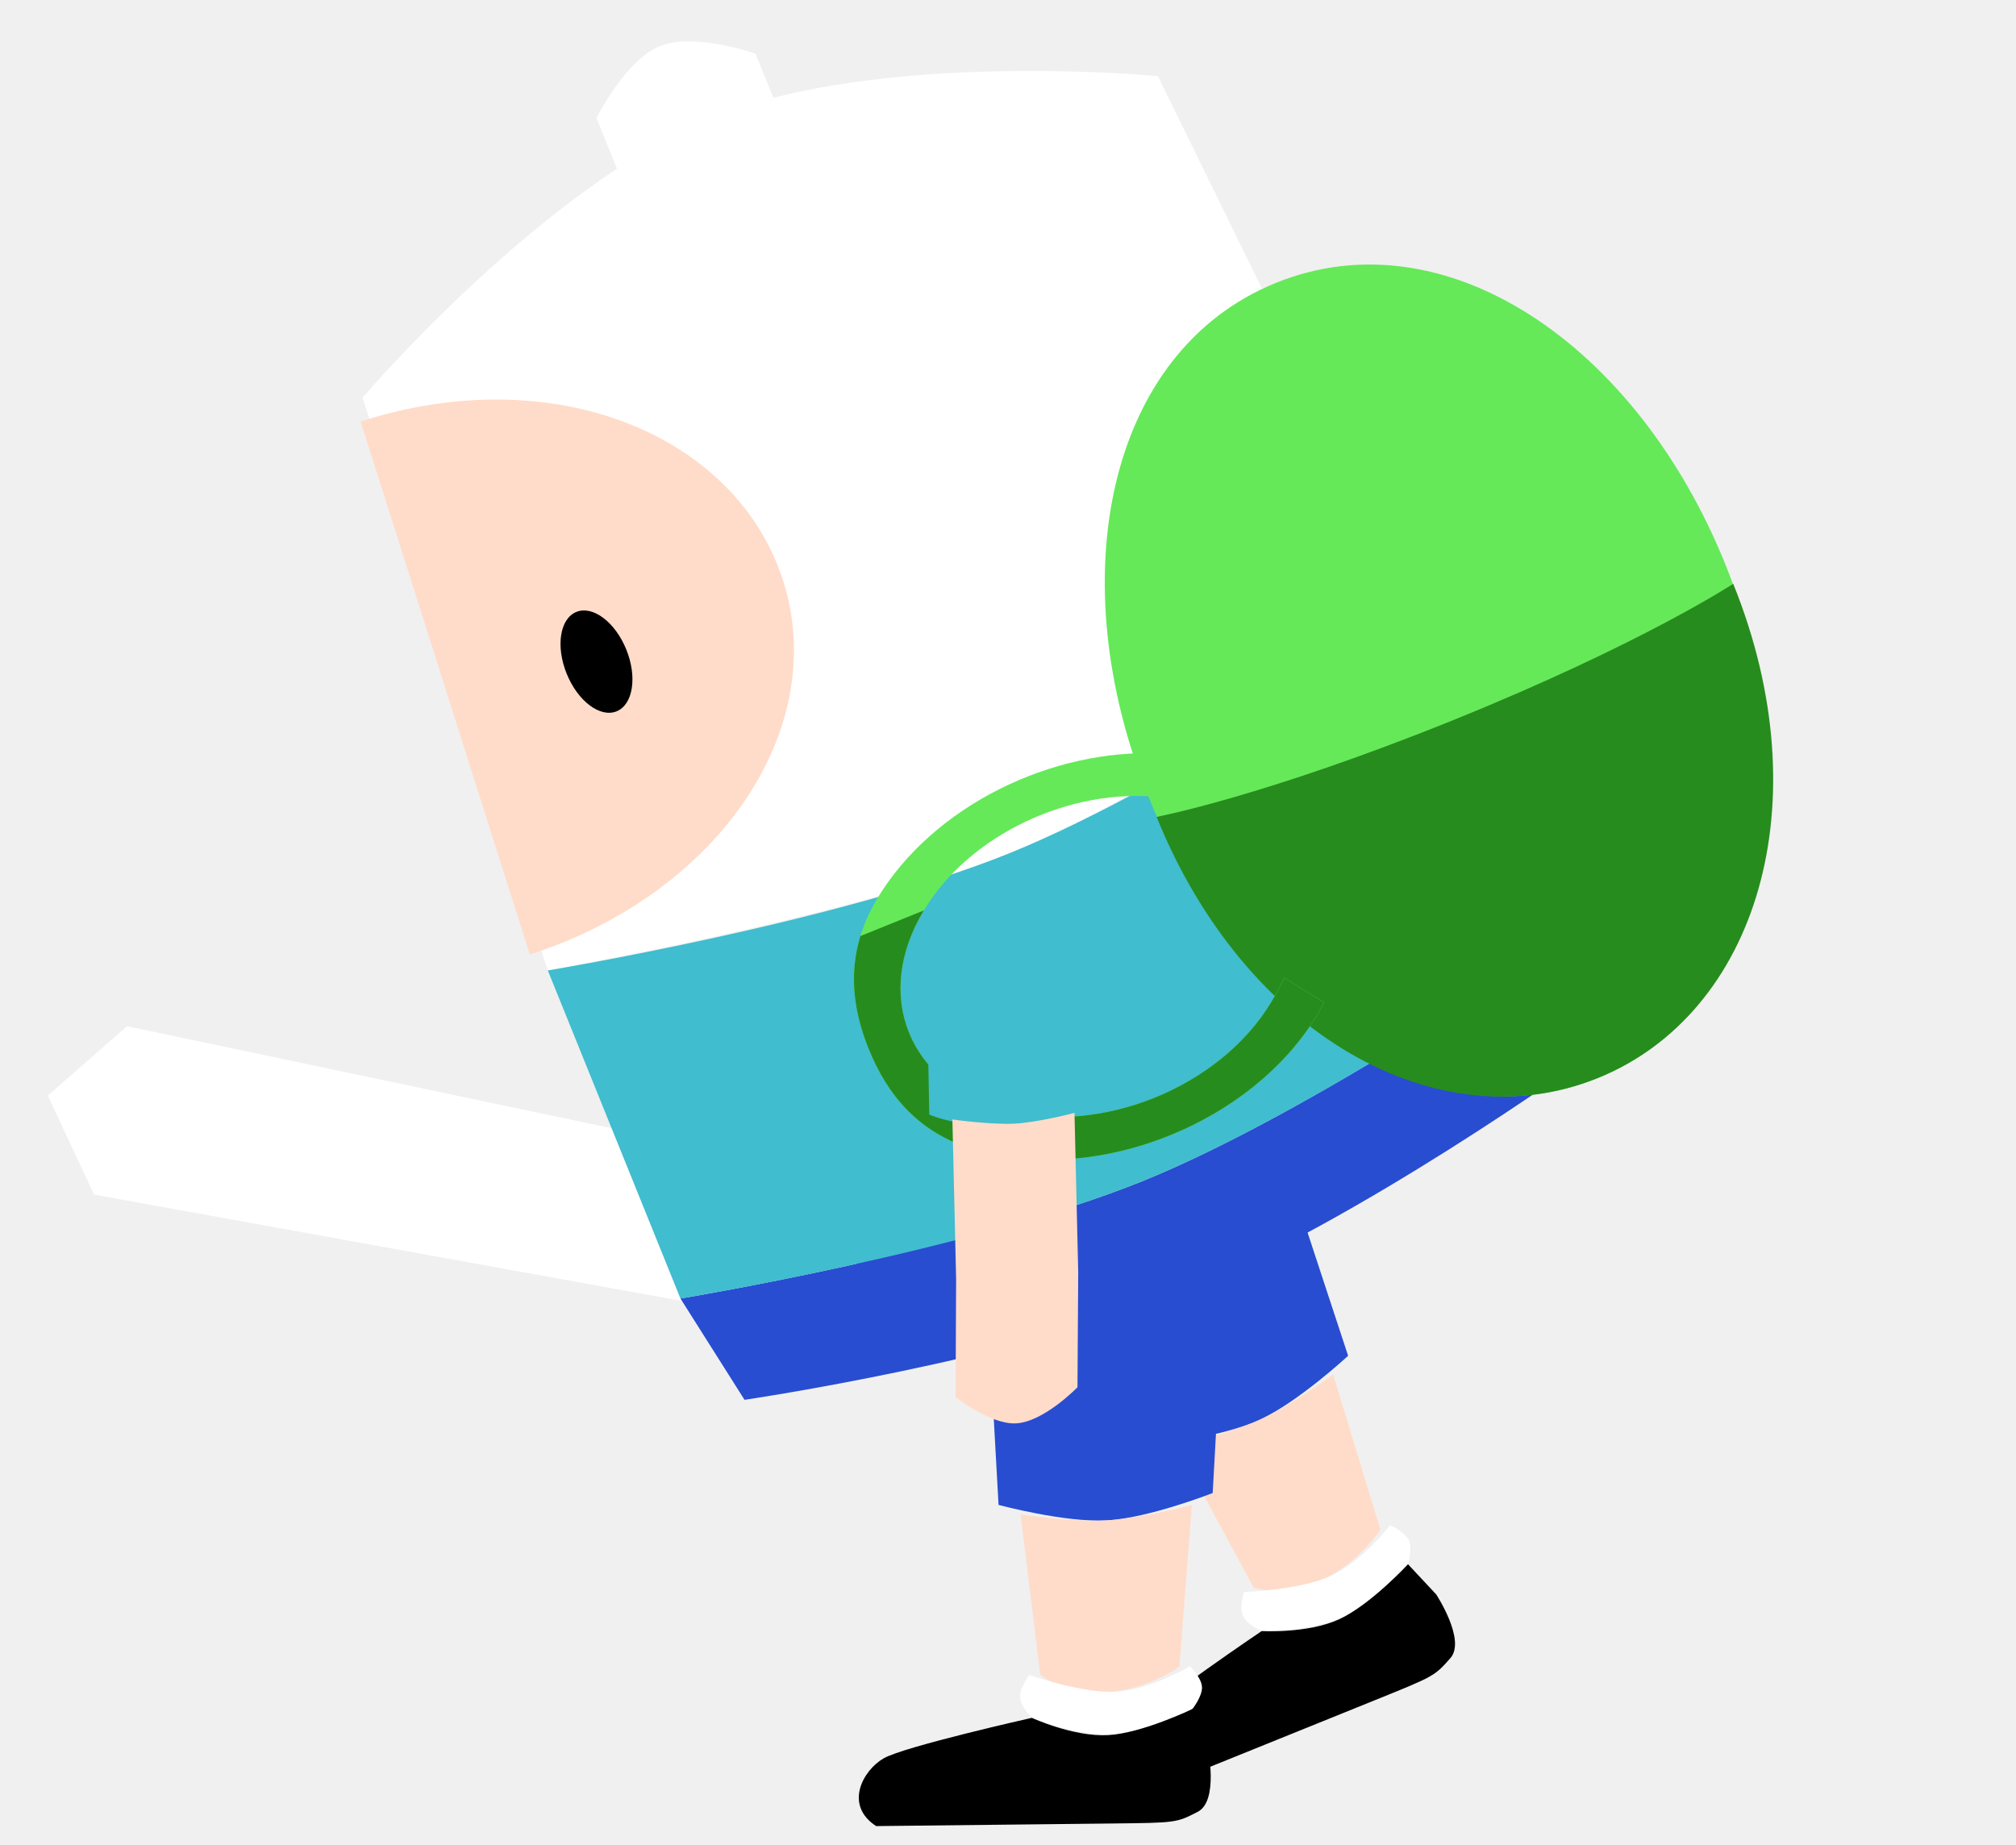
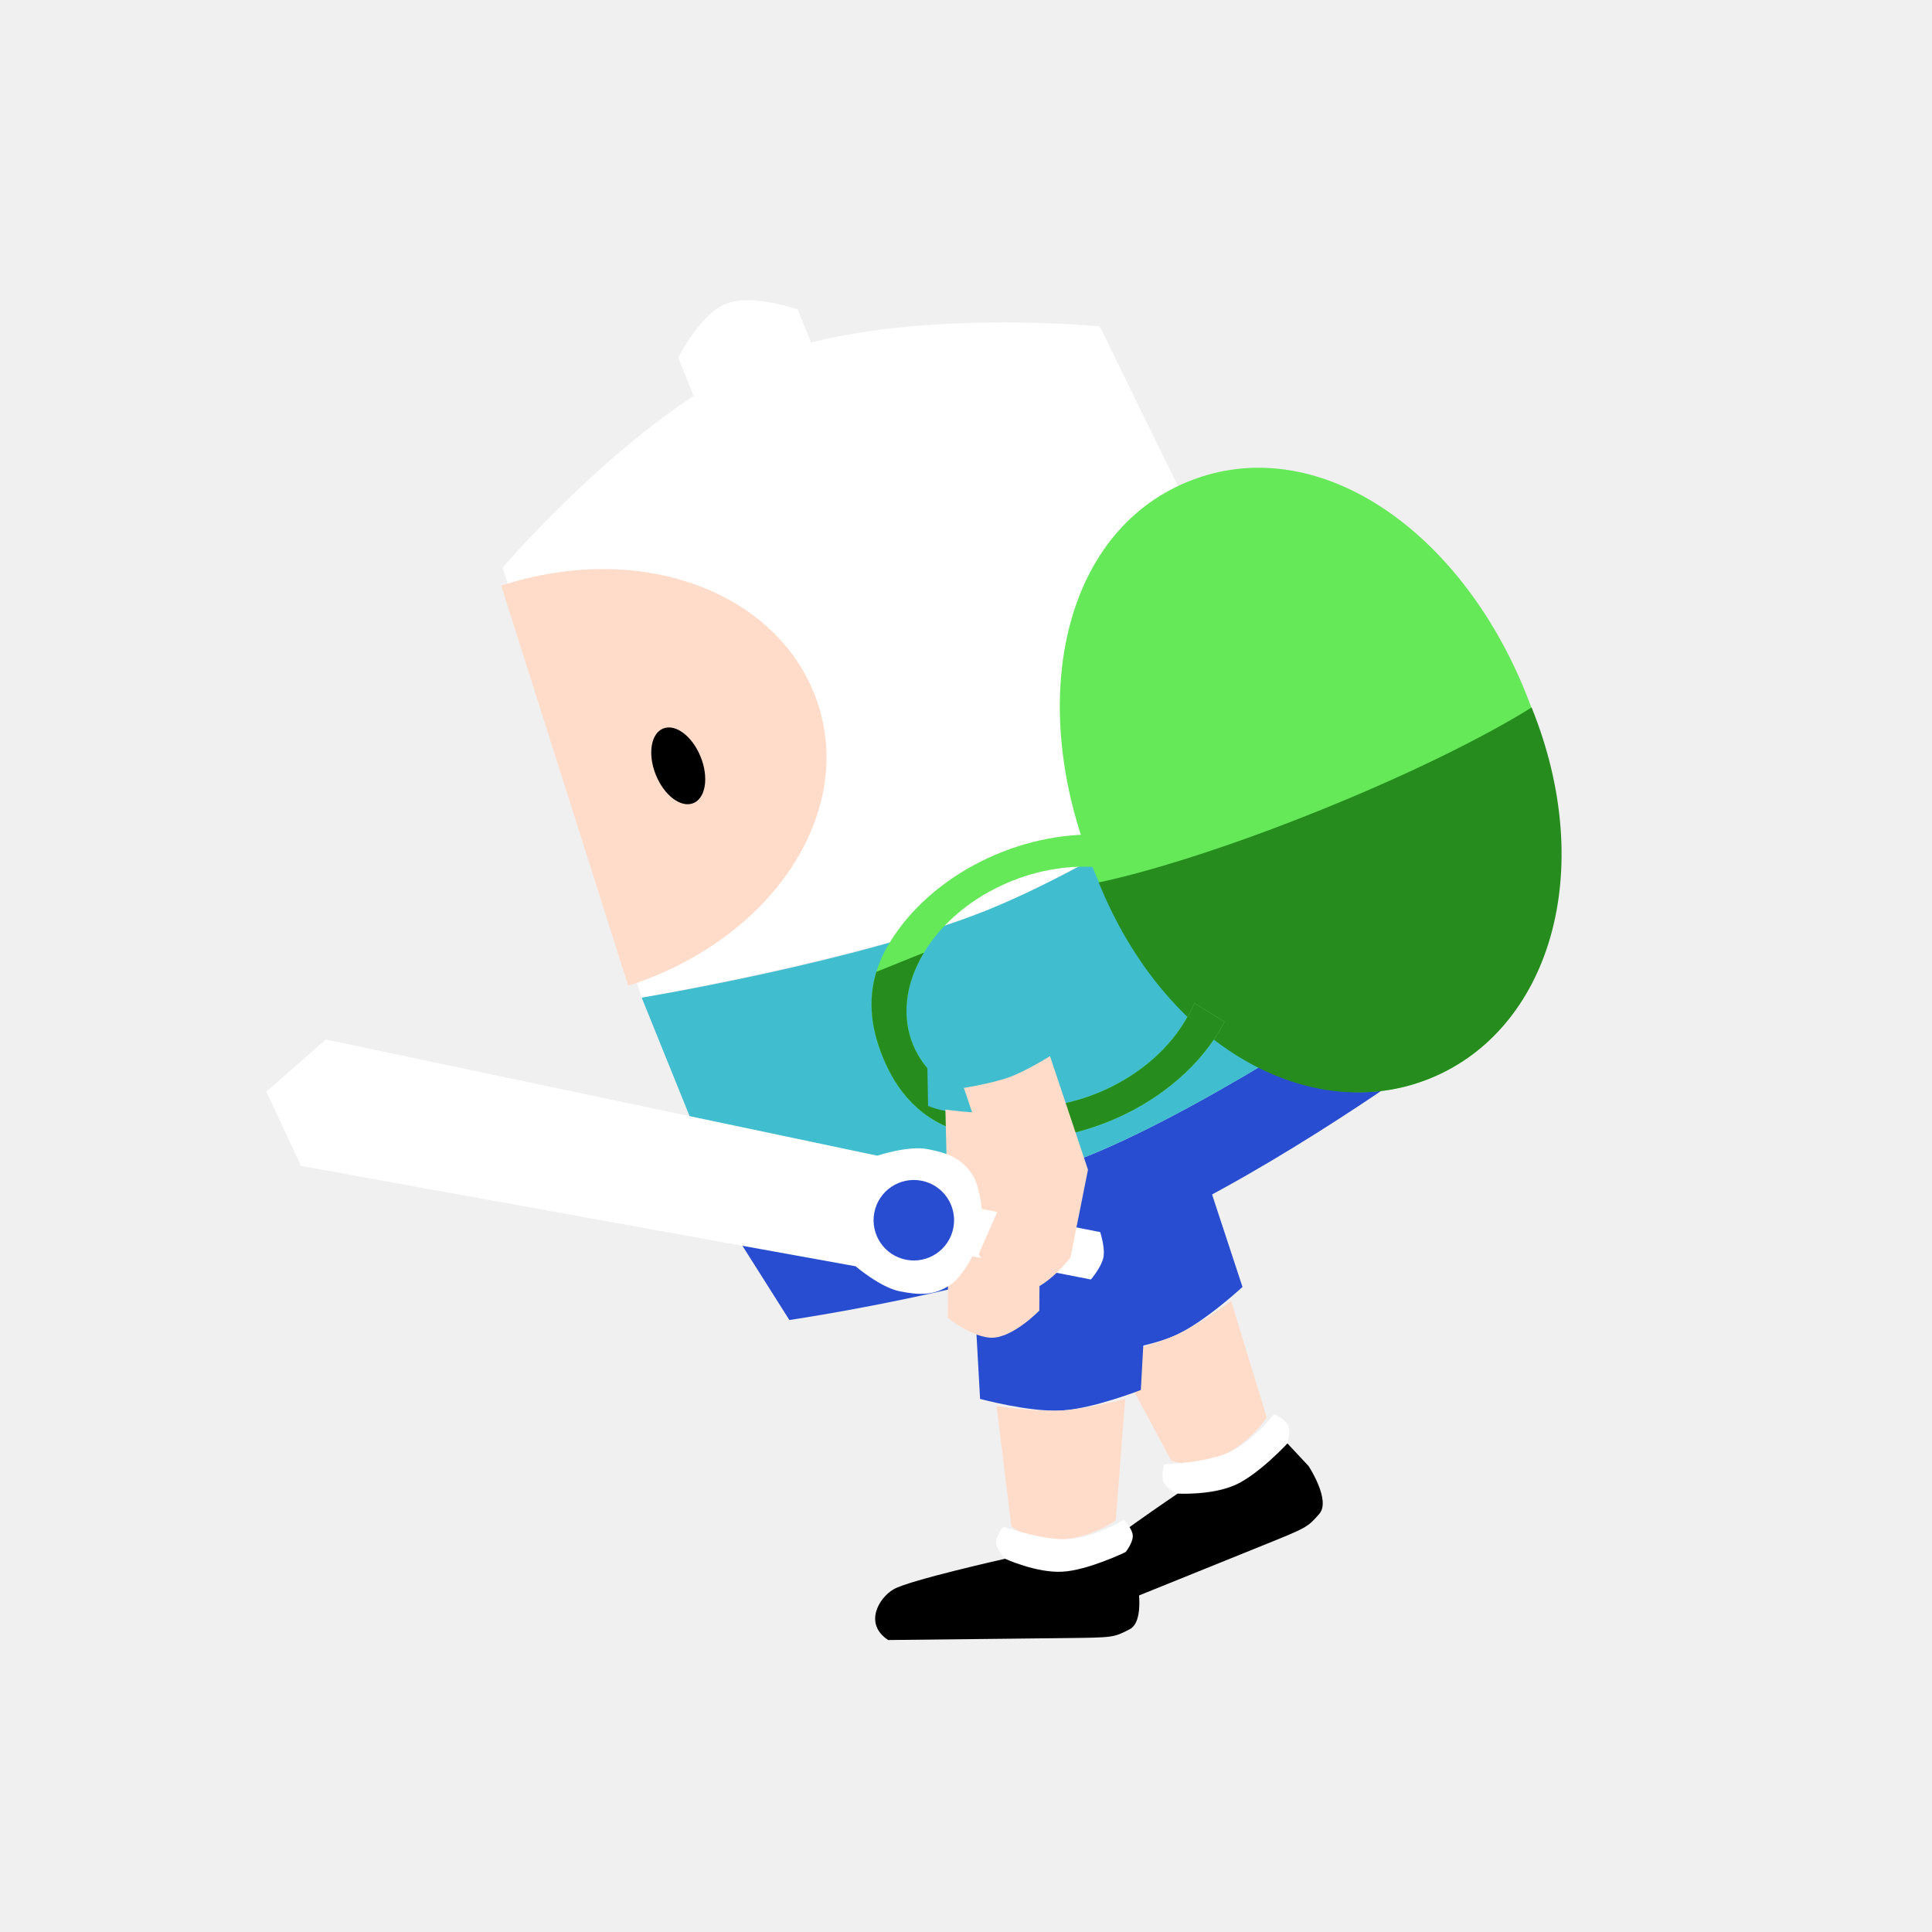
- <svg xmlns="http://www.w3.org/2000/svg" width="94" height="86" viewBox="0 0 94 86" fill="none">
-   <g clip-path="url(#clip0)">
-     <path d="M5.921 47.85L2.231 51.084L4.384 55.701L38.829 61.932C38.829 61.932 40.369 63.252 41.581 63.489C42.793 63.727 43.692 63.773 44.717 63.084C45.441 62.597 46.083 61.314 46.083 61.314L53.443 62.754C53.443 62.754 54.103 61.984 54.222 61.378C54.34 60.772 54.019 59.81 54.019 59.81L46.659 58.369C46.659 58.369 46.549 56.939 46.061 56.215C45.372 55.19 44.521 54.894 43.309 54.657C42.097 54.42 40.173 55.062 40.173 55.062L5.921 47.85Z" fill="white" />
-     <circle r="2.5" transform="matrix(-0.192051 0.981385 0.981385 0.192051 42.445 59.0733)" fill="#284DD1" />
-     <path d="M47.914 57.908L45.554 50.854C45.554 50.854 47.346 50.567 48.391 50.181C49.435 49.796 50.902 48.88 50.902 48.88L53.263 55.934L52.174 61.393C52.174 61.393 50.395 63.745 48.889 63.504C47.595 63.297 46.477 61.173 46.477 61.173L47.914 57.908Z" fill="#FFDCC9" />
-     <path d="M62.859 63.218L60.029 54.616C60.029 54.616 57.02 56.098 55.026 56.902C53.032 57.706 49.866 58.842 49.866 58.842L53.764 67.374C53.764 67.374 56.94 67.022 58.727 66.205C60.514 65.389 62.859 63.218 62.859 63.218Z" fill="#284DD1" />
-     <path d="M64.365 71.325L62.158 64.088C62.158 64.088 60.192 65.536 58.727 66.205C57.263 66.874 54.881 67.413 54.881 67.413L58.453 74.027C58.453 74.027 59.81 74.506 61.597 73.689C63.384 72.873 64.365 71.325 64.365 71.325Z" fill="#FFDCC9" />
-     <path d="M62.883 75.301C64.67 74.484 65.651 72.937 65.651 72.937C65.651 72.937 65.871 72.216 65.69 71.819C65.508 71.422 64.82 71.118 64.82 71.118C64.82 71.118 63.516 72.812 62.052 73.482C60.587 74.151 57.998 74.234 57.998 74.234C57.998 74.234 57.777 74.955 57.959 75.352C58.14 75.749 58.829 76.054 58.829 76.054C58.829 76.054 61.096 76.117 62.883 75.301Z" fill="white" />
-     <path d="M64.107 79.277C66.888 78.153 66.888 78.153 67.628 77.314C68.367 76.476 66.967 74.346 66.967 74.346L65.651 72.937C65.651 72.937 63.893 74.839 62.428 75.509C60.964 76.178 58.829 76.053 58.829 76.053C58.829 76.053 53.787 79.457 53.086 80.327C52.384 81.197 52.143 83.035 53.908 83.4L64.107 79.277L64.107 79.277Z" fill="black" />
-     <path d="M56.544 69.617L57.044 60.575C57.044 60.575 53.702 60.859 51.552 60.88C49.402 60.902 46.04 60.806 46.04 60.806L46.559 70.171C46.559 70.171 49.645 71.001 51.607 70.893C53.569 70.784 56.544 69.617 56.544 69.617Z" fill="#284DD1" />
-     <path d="M54.991 77.716L55.573 70.172C55.573 70.172 53.215 70.803 51.607 70.893C50 70.982 47.586 70.615 47.586 70.615L48.501 78.076C48.501 78.076 49.59 79.017 51.551 78.908C53.513 78.799 54.991 77.716 54.991 77.716Z" fill="#FFDCC9" />
-     <path d="M52.162 80.877C54.123 80.768 55.601 79.685 55.601 79.685C55.601 79.685 56.069 79.094 56.045 78.659C56.02 78.223 55.49 77.688 55.49 77.688C55.49 77.688 53.658 78.791 52.051 78.88C50.443 78.969 48.002 78.104 48.002 78.104C48.002 78.104 47.533 78.694 47.558 79.13C47.582 79.566 48.112 80.1 48.112 80.1C48.112 80.1 50.2 80.986 52.162 80.877Z" fill="white" />
-     <path d="M51.852 85.026C54.851 84.993 54.851 84.993 55.846 84.482C56.84 83.971 56.313 81.477 56.313 81.477L55.601 79.685C55.601 79.685 53.27 80.816 51.662 80.905C50.055 80.994 48.112 80.1 48.112 80.1C48.112 80.1 42.177 81.431 41.206 81.986C40.236 82.541 39.341 84.164 40.852 85.147L51.852 85.026L51.852 85.026Z" fill="black" />
-     <path d="M53.989 3.55C53.989 3.55 41.06 2.304 33.198 5.483C25.335 8.661 16.904 18.541 16.904 18.541L25.543 45.25C25.543 45.25 39.908 42.679 47.064 39.786C54.22 36.893 66.337 28.76 66.337 28.76L53.989 3.55Z" fill="white" />
-     <path d="M36.505 27.046C38.715 33.877 33.638 41.619 24.705 44.51L16.815 19.655C25.748 16.765 34.294 20.215 36.505 27.046Z" fill="#FFDCC9" />
-     <path d="M27.812 5.502L30.811 12.919L38.228 9.921L35.229 2.504C35.229 2.504 32.391 1.494 30.771 2.149C29.152 2.804 27.812 5.502 27.812 5.502Z" fill="white" />
-     <path d="M53.248 55.083C61.213 51.864 72.52 44.057 72.52 44.057L73.654 49.531C73.654 49.531 63.348 56.933 55.309 60.182C47.27 63.432 34.715 65.271 34.715 65.271L31.727 60.547C31.727 60.547 45.283 58.303 53.248 55.083Z" fill="#284DD1" />
-     <ellipse rx="1.5" ry="2.5" transform="matrix(-0.927116 0.374774 0.374774 0.927116 27.8121 30.8499)" fill="black" />
-     <path d="M47.064 39.786C55.03 36.566 66.337 28.76 66.337 28.76L72.52 44.057C72.52 44.057 61.287 51.834 53.248 55.083C45.209 58.333 31.727 60.547 31.727 60.547L25.543 45.25C25.543 45.25 39.099 43.006 47.064 39.786Z" fill="#40BDCE" />
-     <path d="M74.493 50.271C82.373 47.085 84.58 36.535 80.44 26.294C76.301 16.053 67.382 10.001 59.502 13.186C51.621 16.372 49.431 26.964 53.554 37.163C57.677 47.361 66.612 53.456 74.493 50.271Z" fill="#65E959" />
-     <path d="M80.815 27.221C84.955 37.462 81.91 47.273 74.493 50.271C67.076 53.269 58.051 48.288 53.929 38.09C53.929 38.09 58.939 37.143 67.747 33.583C76.554 30.022 80.815 27.221 80.815 27.221Z" fill="#278C1E" />
-     <path d="M40.505 48.909C39.642 46.774 39.401 44.386 40.915 41.879C43.509 37.583 49.05 34.877 54.145 35.135L54.098 37.173C49.923 36.721 45.22 38.896 43.074 42.452C41.878 44.431 41.702 46.464 42.384 48.15L40.505 48.909Z" fill="#65E959" />
-     <path d="M61.419 47.319C58.392 52.334 51.347 55.182 45.685 53.679C42.854 52.928 41.368 51.044 40.505 48.909L42.384 48.15C43.065 49.836 44.604 51.175 46.839 51.768C51.309 52.954 56.871 50.706 59.261 46.747C59.488 46.37 59.696 45.984 59.88 45.595L61.742 46.746C61.642 46.937 61.534 47.128 61.419 47.319Z" fill="#65E959" />
-     <path d="M45.685 53.679C51.347 55.182 58.392 52.334 61.419 47.319C61.534 47.128 61.642 46.937 61.742 46.746L59.88 45.595C59.696 45.984 59.488 46.37 59.261 46.747C56.871 50.706 51.309 52.954 46.839 51.768C44.604 51.175 43.065 49.836 42.384 48.15C41.702 46.464 41.879 44.431 43.074 42.452L40.117 43.647C39.551 45.508 39.847 47.282 40.505 48.909C41.368 51.044 42.854 52.928 45.685 53.679Z" fill="#278C1E" />
-     <path d="M43.329 51.97L43.167 43.187L52.199 45.038L52.233 50.564C52.233 50.564 51.468 51.948 48.337 52.387C45.205 52.825 43.329 51.97 43.329 51.97Z" fill="#40BDCE" />
-     <path d="M44.581 59.635L44.408 52.199C44.408 52.199 46.205 52.453 47.317 52.393C48.428 52.333 50.1 51.891 50.1 51.891L50.274 59.327L50.239 64.685C50.239 64.685 48.648 66.33 47.339 66.37C46.152 66.406 44.557 65.142 44.557 65.142L44.581 59.635Z" fill="#FFDCC9" />
-   </g>
-   <defs>
-     <clipPath id="clip0">
-       <rect width="94" height="86" fill="white" transform="matrix(-1 0 0 1 94 0)" />
-     </clipPath>
-   </defs>
+ <svg xmlns="http://www.w3.org/2000/svg" width="120" height="120" viewBox="0 0 120 120" fill="none">
+   <path d="M77.174 79.935L74.343 71.334C74.343 71.334 71.335 72.816 69.341 73.62C67.347 74.423 64.18 75.56 64.18 75.56L68.078 84.091C68.078 84.091 71.255 83.739 73.042 82.923C74.829 82.106 77.174 79.935 77.174 79.935Z" fill="#284DD1" />
+   <path d="M78.679 88.043L76.472 80.806C76.472 80.806 74.506 82.254 73.042 82.923C71.577 83.592 69.196 84.13 69.196 84.13L72.767 90.744C72.767 90.744 74.124 91.224 75.912 90.407C77.699 89.591 78.679 88.043 78.679 88.043Z" fill="#FFDCC9" />
+   <path d="M77.198 92.018C78.985 91.202 79.965 89.654 79.965 89.654C79.965 89.654 80.186 88.934 80.004 88.537C79.823 88.14 79.134 87.835 79.134 87.835C79.134 87.835 77.831 89.53 76.366 90.199C74.902 90.868 72.312 90.952 72.312 90.952C72.312 90.952 72.092 91.672 72.273 92.069C72.455 92.466 73.144 92.771 73.144 92.771C73.144 92.771 75.41 92.835 77.198 92.018Z" fill="white" />
+   <path d="M78.421 95.995C81.203 94.871 81.203 94.871 81.942 94.032C82.682 93.194 81.281 91.063 81.281 91.063L79.965 89.654C79.965 89.654 78.207 91.557 76.743 92.226C75.278 92.895 73.144 92.771 73.144 92.771C73.144 92.771 68.102 96.174 67.4 97.045C66.698 97.915 66.457 99.752 68.223 100.117L78.421 95.995L78.421 95.995Z" fill="black" />
+   <path d="M70.859 86.335L71.358 77.293C71.358 77.293 68.017 77.576 65.867 77.598C63.717 77.62 60.354 77.524 60.354 77.524L60.874 86.889C60.874 86.889 63.96 87.719 65.922 87.61C67.884 87.501 70.859 86.335 70.859 86.335Z" fill="#284DD1" />
+   <path d="M69.305 94.433L69.888 86.889C69.888 86.889 67.529 87.521 65.922 87.61C64.314 87.7 61.9 87.333 61.9 87.333L62.815 94.793C62.815 94.793 63.904 95.735 65.866 95.626C67.828 95.517 69.305 94.433 69.305 94.433Z" fill="#FFDCC9" />
+   <path d="M66.476 97.595C68.438 97.486 69.915 96.402 69.915 96.402C69.915 96.402 70.383 95.812 70.359 95.376C70.335 94.94 69.805 94.405 69.805 94.405C69.805 94.405 67.973 95.509 66.365 95.598C64.758 95.687 62.316 94.821 62.316 94.821C62.316 94.821 61.848 95.411 61.872 95.847C61.896 96.283 62.427 96.818 62.427 96.818C62.427 96.818 64.514 97.704 66.476 97.595Z" fill="white" />
+   <path d="M66.166 101.744C69.166 101.711 69.166 101.711 70.16 101.2C71.155 100.689 70.627 98.194 70.627 98.194L69.915 96.402C69.915 96.402 67.585 97.533 65.977 97.623C64.369 97.712 62.427 96.818 62.427 96.818C62.427 96.818 56.492 98.149 55.521 98.704C54.55 99.258 53.656 100.882 55.167 101.865L66.166 101.744L66.166 101.744Z" fill="black" />
+   <path d="M68.303 20.267C68.303 20.267 55.374 19.022 47.512 22.2C39.65 25.378 31.218 35.258 31.218 35.258L39.858 61.967C39.858 61.967 54.223 59.396 61.379 56.504C68.535 53.611 80.651 45.477 80.651 45.477L68.303 20.267Z" fill="white" />
+   <path d="M50.819 43.764C53.03 50.595 47.952 58.337 39.02 61.228L31.13 36.373C40.062 33.482 48.609 36.933 50.819 43.764Z" fill="#FFDCC9" />
+   <path d="M42.127 22.22L45.125 29.637L52.542 26.639L49.544 19.222C49.544 19.222 46.705 18.212 45.086 18.867C43.467 19.521 42.127 22.22 42.127 22.22Z" fill="white" />
+   <path d="M67.563 71.801C75.528 68.581 86.835 60.775 86.835 60.775L87.969 66.249C87.969 66.249 77.663 73.65 69.624 76.9C61.585 80.15 49.03 81.989 49.03 81.989L46.042 77.265C46.042 77.265 59.597 75.021 67.563 71.801Z" fill="#284DD1" />
+   <ellipse rx="1.5" ry="2.5" transform="matrix(-0.927116 0.374774 0.374774 0.927116 42.1266 47.5675)" fill="black" />
+   <path d="M61.379 56.504C69.344 53.284 80.651 45.477 80.651 45.477L86.835 60.775C86.835 60.775 75.602 68.551 67.563 71.801C59.523 75.051 46.042 77.265 46.042 77.265L39.858 61.967C39.858 61.967 53.413 59.724 61.379 56.504Z" fill="#40BDCE" />
+   <path d="M88.807 66.988C96.688 63.803 98.895 53.252 94.755 43.012C90.615 32.771 81.697 26.718 73.816 29.904C65.936 33.089 63.746 43.682 67.869 53.88C71.991 64.079 80.927 70.174 88.807 66.988Z" fill="#65E959" />
+   <path d="M95.13 43.939C99.269 54.179 96.224 63.99 88.807 66.988C81.39 69.987 72.366 65.006 68.243 54.807C68.243 54.807 73.254 53.861 82.061 50.3C90.869 46.74 95.13 43.939 95.13 43.939Z" fill="#278C1E" />
+   <path d="M54.82 65.627C53.957 63.491 53.716 61.104 55.23 58.597C57.823 54.3 63.365 51.595 68.46 51.852L68.412 53.891C64.238 53.439 59.534 55.614 57.388 59.169C56.193 61.149 56.017 63.181 56.698 64.867L54.82 65.627Z" fill="#65E959" />
+   <path d="M75.734 64.037C72.706 69.052 65.662 71.899 60 70.397C57.169 69.646 55.683 67.762 54.82 65.627L56.698 64.867C57.38 66.553 58.919 67.892 61.154 68.485C65.624 69.671 71.185 67.423 73.575 63.464C73.803 63.088 74.011 62.702 74.194 62.313L76.057 63.463C75.957 63.655 75.849 63.846 75.734 64.037Z" fill="#65E959" />
+   <path d="M60 70.397C65.662 71.899 72.706 69.052 75.734 64.037C75.849 63.846 75.957 63.655 76.057 63.463L74.194 62.313C74.011 62.702 73.803 63.088 73.575 63.464C71.185 67.423 65.624 69.671 61.154 68.485C58.919 67.892 57.38 66.553 56.699 64.867C56.017 63.181 56.193 61.149 57.388 59.169L54.432 60.364C53.866 62.226 54.162 63.999 54.82 65.627C55.683 67.762 57.169 69.646 60 70.397Z" fill="#278C1E" />
+   <path d="M57.644 68.687L57.481 59.904L66.513 61.755L66.547 67.282C66.547 67.282 65.783 68.666 62.651 69.104C59.52 69.543 57.644 68.687 57.644 68.687Z" fill="#40BDCE" />
+   <path d="M58.896 76.352L58.722 68.917C58.722 68.917 60.52 69.171 61.631 69.111C62.743 69.051 64.415 68.609 64.415 68.609L64.589 76.045L64.554 81.403C64.554 81.403 62.963 83.048 61.654 83.088C60.466 83.124 58.871 81.86 58.871 81.86L58.896 76.352Z" fill="#FFDCC9" />
+   <path d="M20.235 64.567L16.545 67.802L18.699 72.418L53.143 78.65C53.143 78.65 54.683 79.97 55.895 80.207C57.107 80.444 58.007 80.491 59.032 79.802C59.756 79.314 60.397 78.031 60.397 78.031L67.757 79.472C67.757 79.472 68.418 78.701 68.536 78.096C68.655 77.49 68.334 76.527 68.334 76.527L60.973 75.087C60.973 75.087 60.863 73.657 60.376 72.932C59.687 71.907 58.836 71.612 57.624 71.375C56.412 71.138 54.488 71.78 54.488 71.78L20.235 64.567Z" fill="white" />
+   <circle r="2.5" transform="matrix(-0.192051 0.981385 0.981385 0.192051 56.7596 75.7909)" fill="#284DD1" />
+   <path d="M62.229 74.625L59.869 67.572C59.869 67.572 61.661 67.284 62.705 66.899C63.75 66.514 65.217 65.598 65.217 65.598L67.577 72.652L66.488 78.11C66.488 78.11 64.709 80.463 63.203 80.222C61.91 80.015 60.791 77.891 60.791 77.891L62.229 74.625Z" fill="#FFDCC9" />
</svg>
